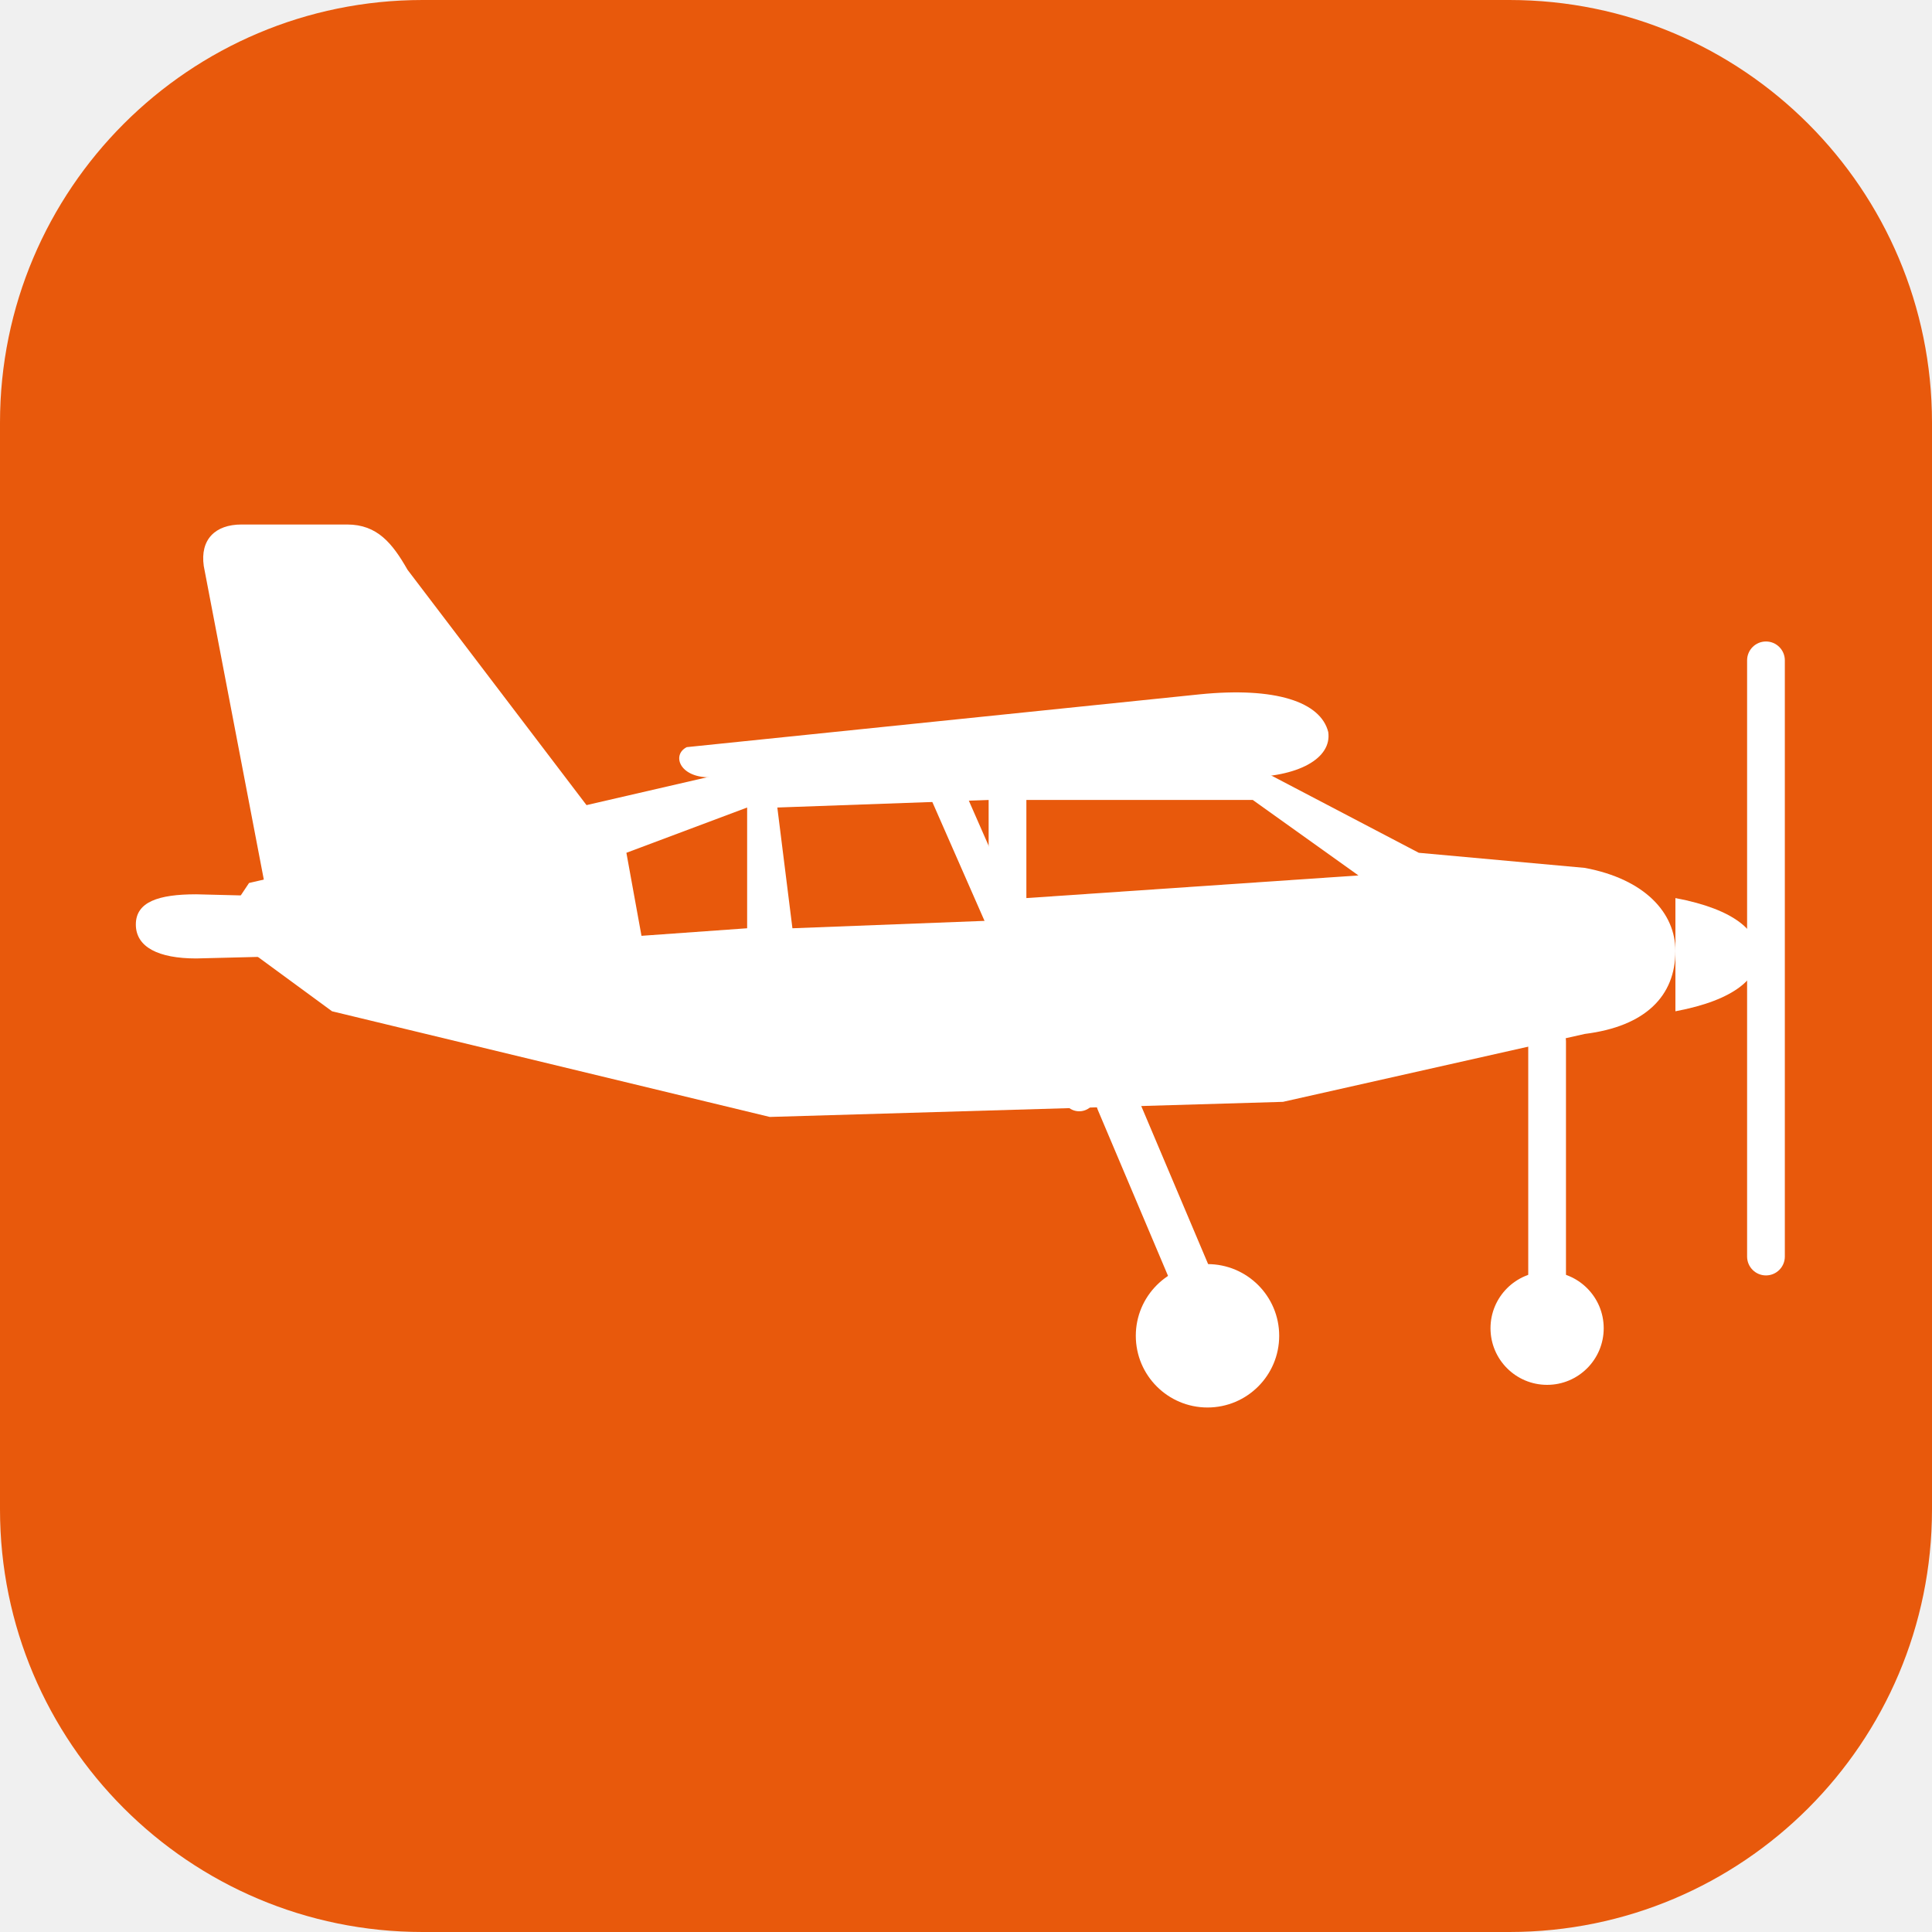
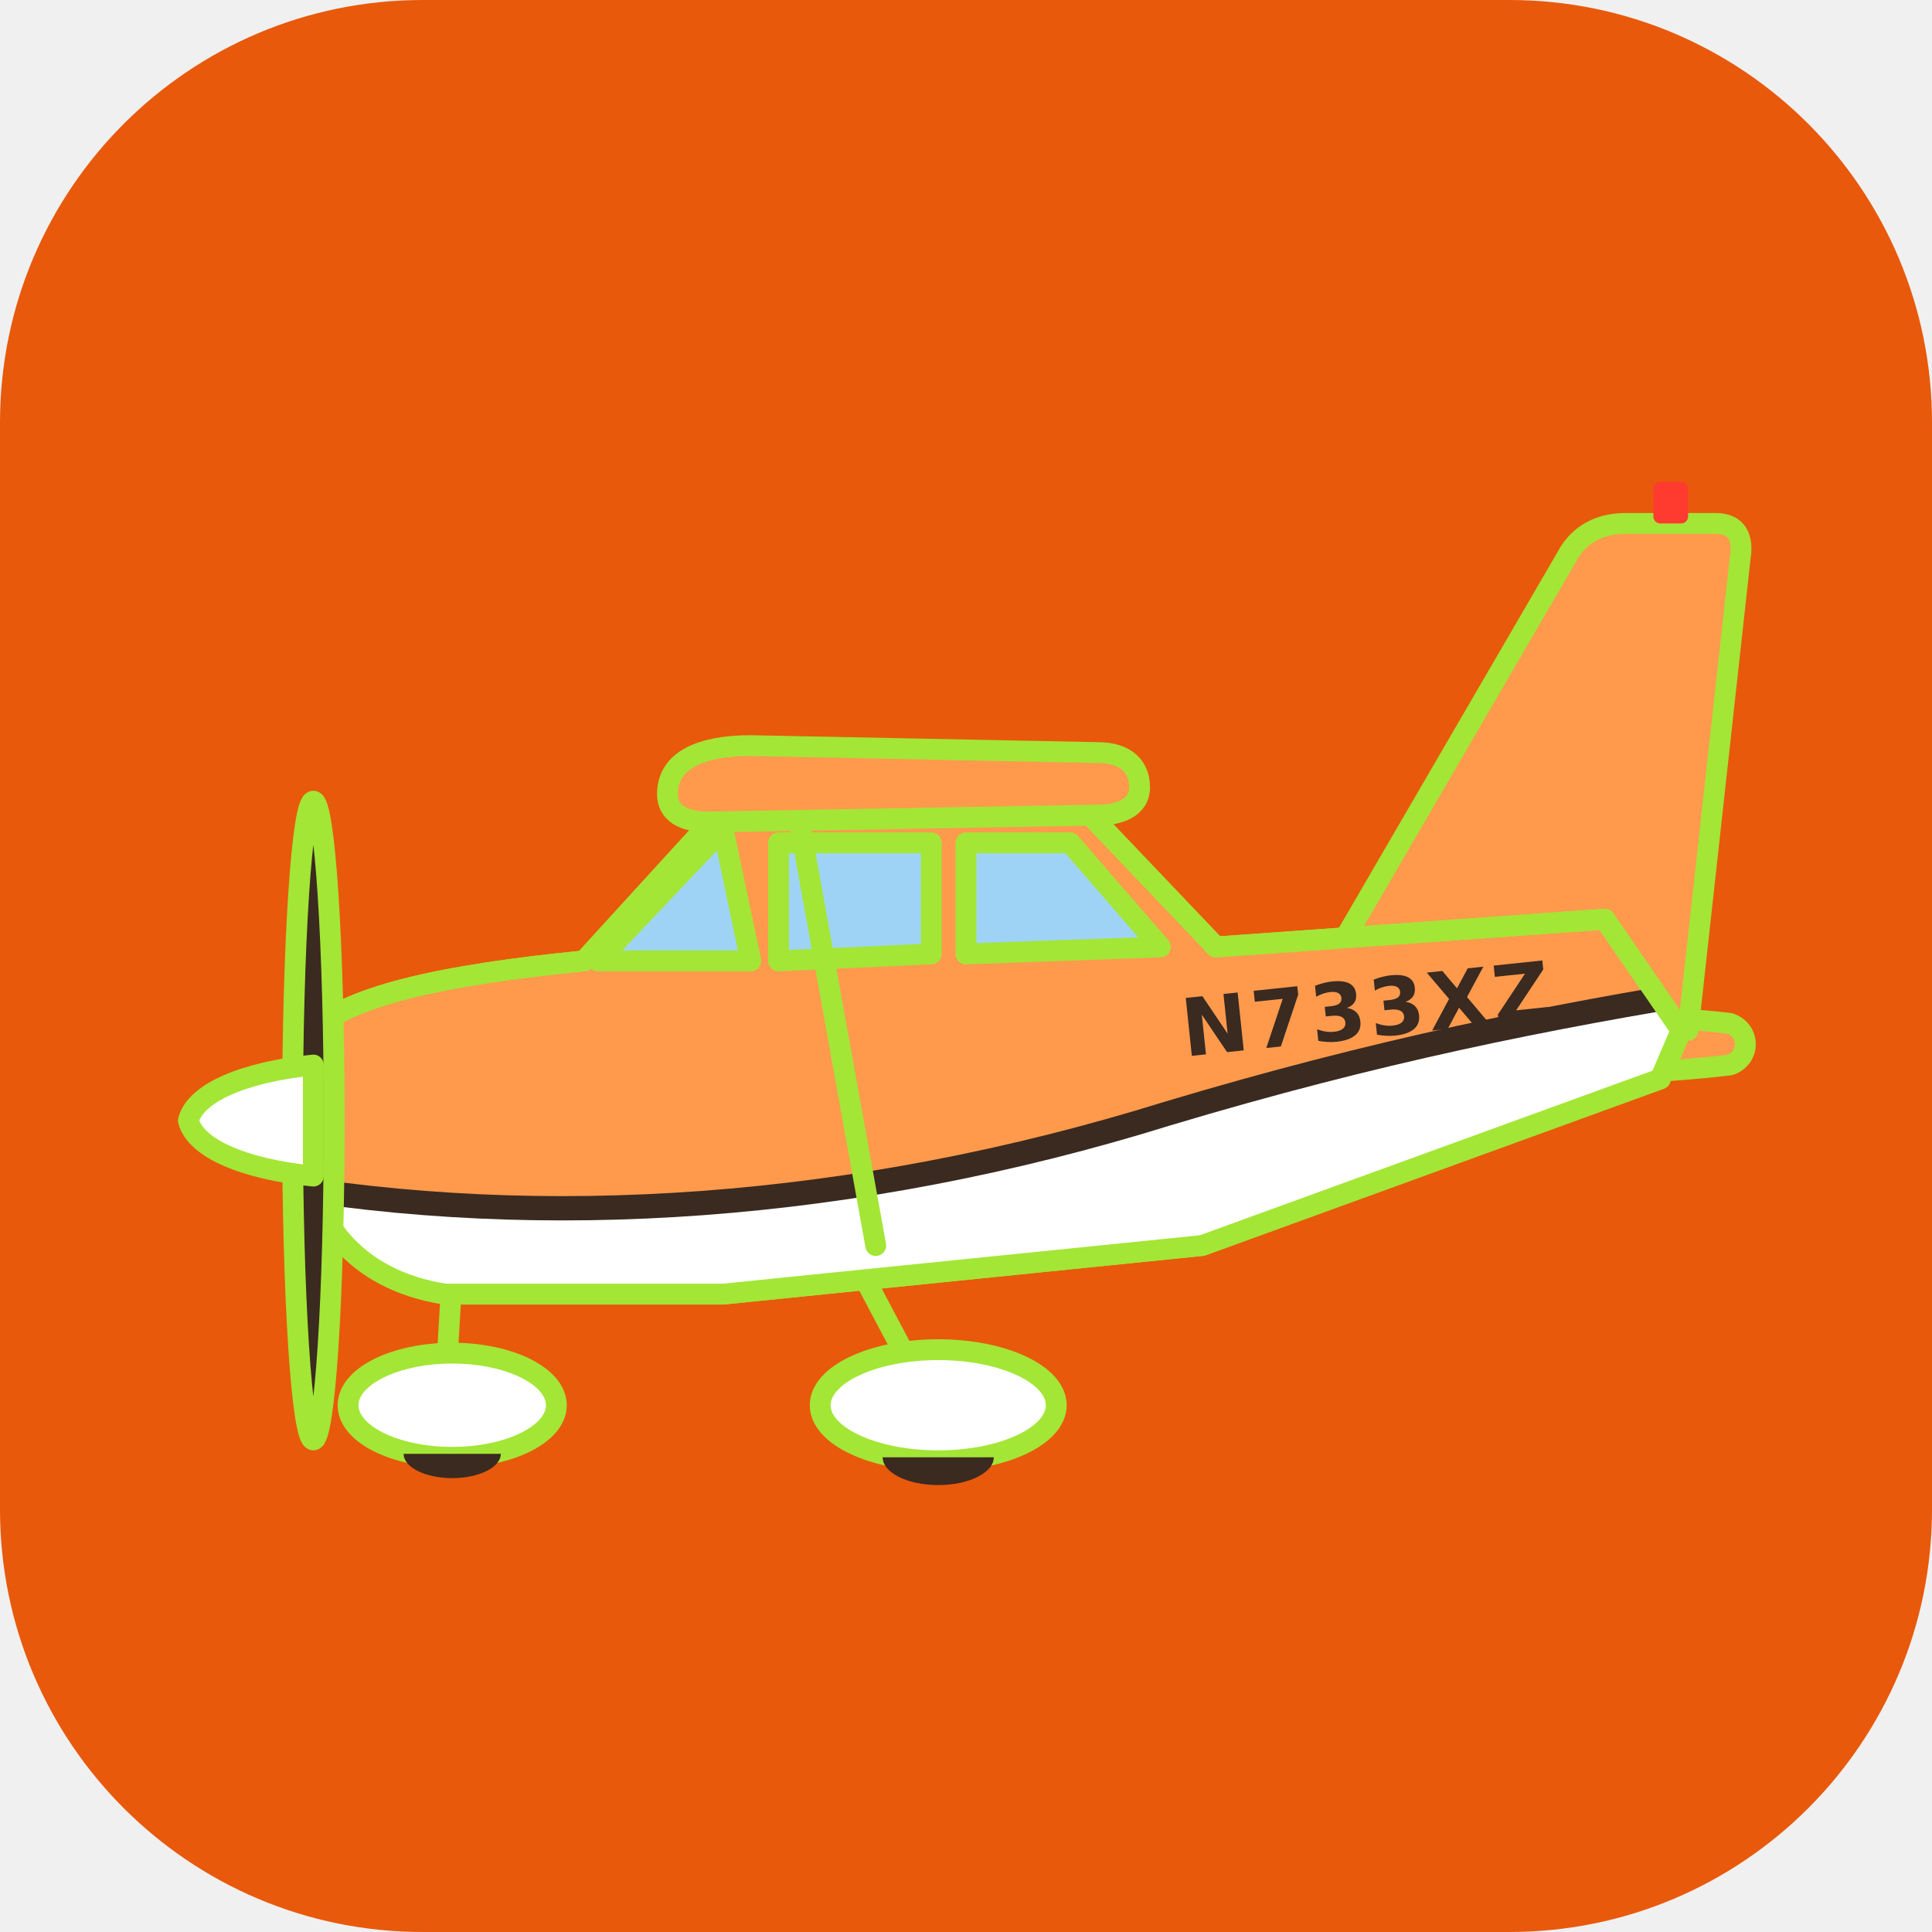
<svg xmlns="http://www.w3.org/2000/svg" viewBox="0 0 512 512">
+   <defs>
+     <clipPath id="body">
+       <path id="fus" d="M72 238 C82 226 112 220 152 216 L194 170 L294 170 L334 212 L446 204 L468 236 L462 250 L330 298 L192 312 L112 312 C86 308 72 290 72 268 Z" />
+     </clipPath>
+   </defs>
  <rect width="512" height="512" rx="112" fill="#E8590C" />
-   <g fill="#FFFFFF">
-     <path d="M58 246 L66 234 L196 204 L334 204 L376 226 L420 230 C436 233 444 242 444 252 C444 264 436 272 420 274 L340 292 L204 296 L88 268 Z" />
-     <path d="M444 238 C460 241 466 247 466 253 C466 259 460 265 444 268 Z" />
-     <path d="M182 198 L318 184 C338 182 350 186 352 194 C353 201 344 206 330 206 L188 206 C180 206 178 200 182 198 Z" />
-     <path d="M72 244 L54 150 C53 143 57 139 64 139 L92 139 C100 139 104 144 108 151 L162 222 Z" />
-     <path d="M36 245 C36 239 42 237 52 237 L132 239 L132 252 L52 254 C42 254 36 251 36 245 Z" />
-     <rect x="463" y="170" width="10" height="168" rx="5" />
-   </g>
-   <g fill="#E8590C">
-     <path d="M206 214 L262 212 L262 244 L210 246 Z" />
-     <path d="M272 212 L332 212 L360 232 L272 238 Z" />
-     <path d="M166 226 L198 214 L198 246 L170 248 Z" />
-   </g>
-   <g stroke="#FFFFFF" stroke-linecap="round" fill="none">
-     <path d="M286 290 L250 208" stroke-width="9" />
-     <path d="M296 292 L318 344" stroke-width="11" />
-     <path d="M410 276 L410 342" stroke-width="10" />
-   </g>
-   <g fill="#FFFFFF">
-     <circle cx="320" cy="354" r="19" />
-     <circle cx="410" cy="352" r="15" />
+   <g transform="translate(256 262) scale(0.92) translate(-262 -224)">
+     <g stroke="#A3E635" stroke-width="6" stroke-linejoin="round" stroke-linecap="round">
+       <path d="M392 240 C400 232 448 230 482 234 C488 236 488 244 482 246 C448 250 400 250 392 244 Z" fill="#FF9A4D" />
+       <path d="M372 208 L436 98 C440 92 446 90 452 90 L478 90 C484 90 486 94 485 100 L470 236 Z" fill="#FF9A4D" />
+       <path d="M114 306 L112 340 M232 306 L250 340" fill="none" />
+       <use href="#fus" fill="#FF9A4D" />
+     </g>
+     <g clip-path="url(#body)">
+       <path d="M60 282 C140 296 230 290 320 262 C380 244 430 234 480 226 L480 330 L60 330 Z" fill="#FFFFFF" />
+       <path d="M60 280 C140 294 230 288 320 260 C380 242 430 232 480 224" fill="none" stroke="#3A2A20" stroke-width="7" />
+     </g>
+     <g stroke="#A3E635" stroke-width="6" stroke-linejoin="round" stroke-linecap="round">
+       <use href="#fus" fill="none" />
+       <path d="M156 216 L192 178 L200 216 Z" fill="#9FD3F5" />
+       <path d="M208 182 L252 182 L252 214 L208 216 Z" fill="#9FD3F5" />
+       <path d="M262 182 L292 182 L318 212 L262 214 Z" fill="#9FD3F5" />
+       <path d="M176 168 C176 158 186 154 200 154 L300 156 C308 156 312 160 312 166 C312 172 306 174 300 174 L188 176 C180 176 176 173 176 168 Z" fill="#FF9A4D" />
+       <path d="M214 176 L236 298" fill="none" />
+       <ellipse cx="74" cy="262" rx="6" ry="92" fill="#3A2A20" />
+       <path d="M74 246 C54 248 40 254 38 262 C40 270 54 276 74 278 Z" fill="#FFFFFF" />
+       <ellipse cx="114" cy="344" rx="30" ry="15" fill="#FFFFFF" />
+       <ellipse cx="254" cy="344" rx="34" ry="16" fill="#FFFFFF" />
+     </g>
+     <path d="M100 358 a14 7 0 0 0 28 0 Z M238 359 a16 8 0 0 0 32 0 Z" fill="#3A2A20" />
+     <text x="378" y="238" text-anchor="middle" transform="rotate(-6 378 238)" font-family="DejaVu Sans, Arial, Helvetica, sans-serif" font-weight="700" font-size="23" letter-spacing="1" fill="#3A2A20">N733XZ</text>
+     <rect x="460" y="78" width="10" height="12" rx="2" fill="#FF3B30" />
  </g>
</svg>
